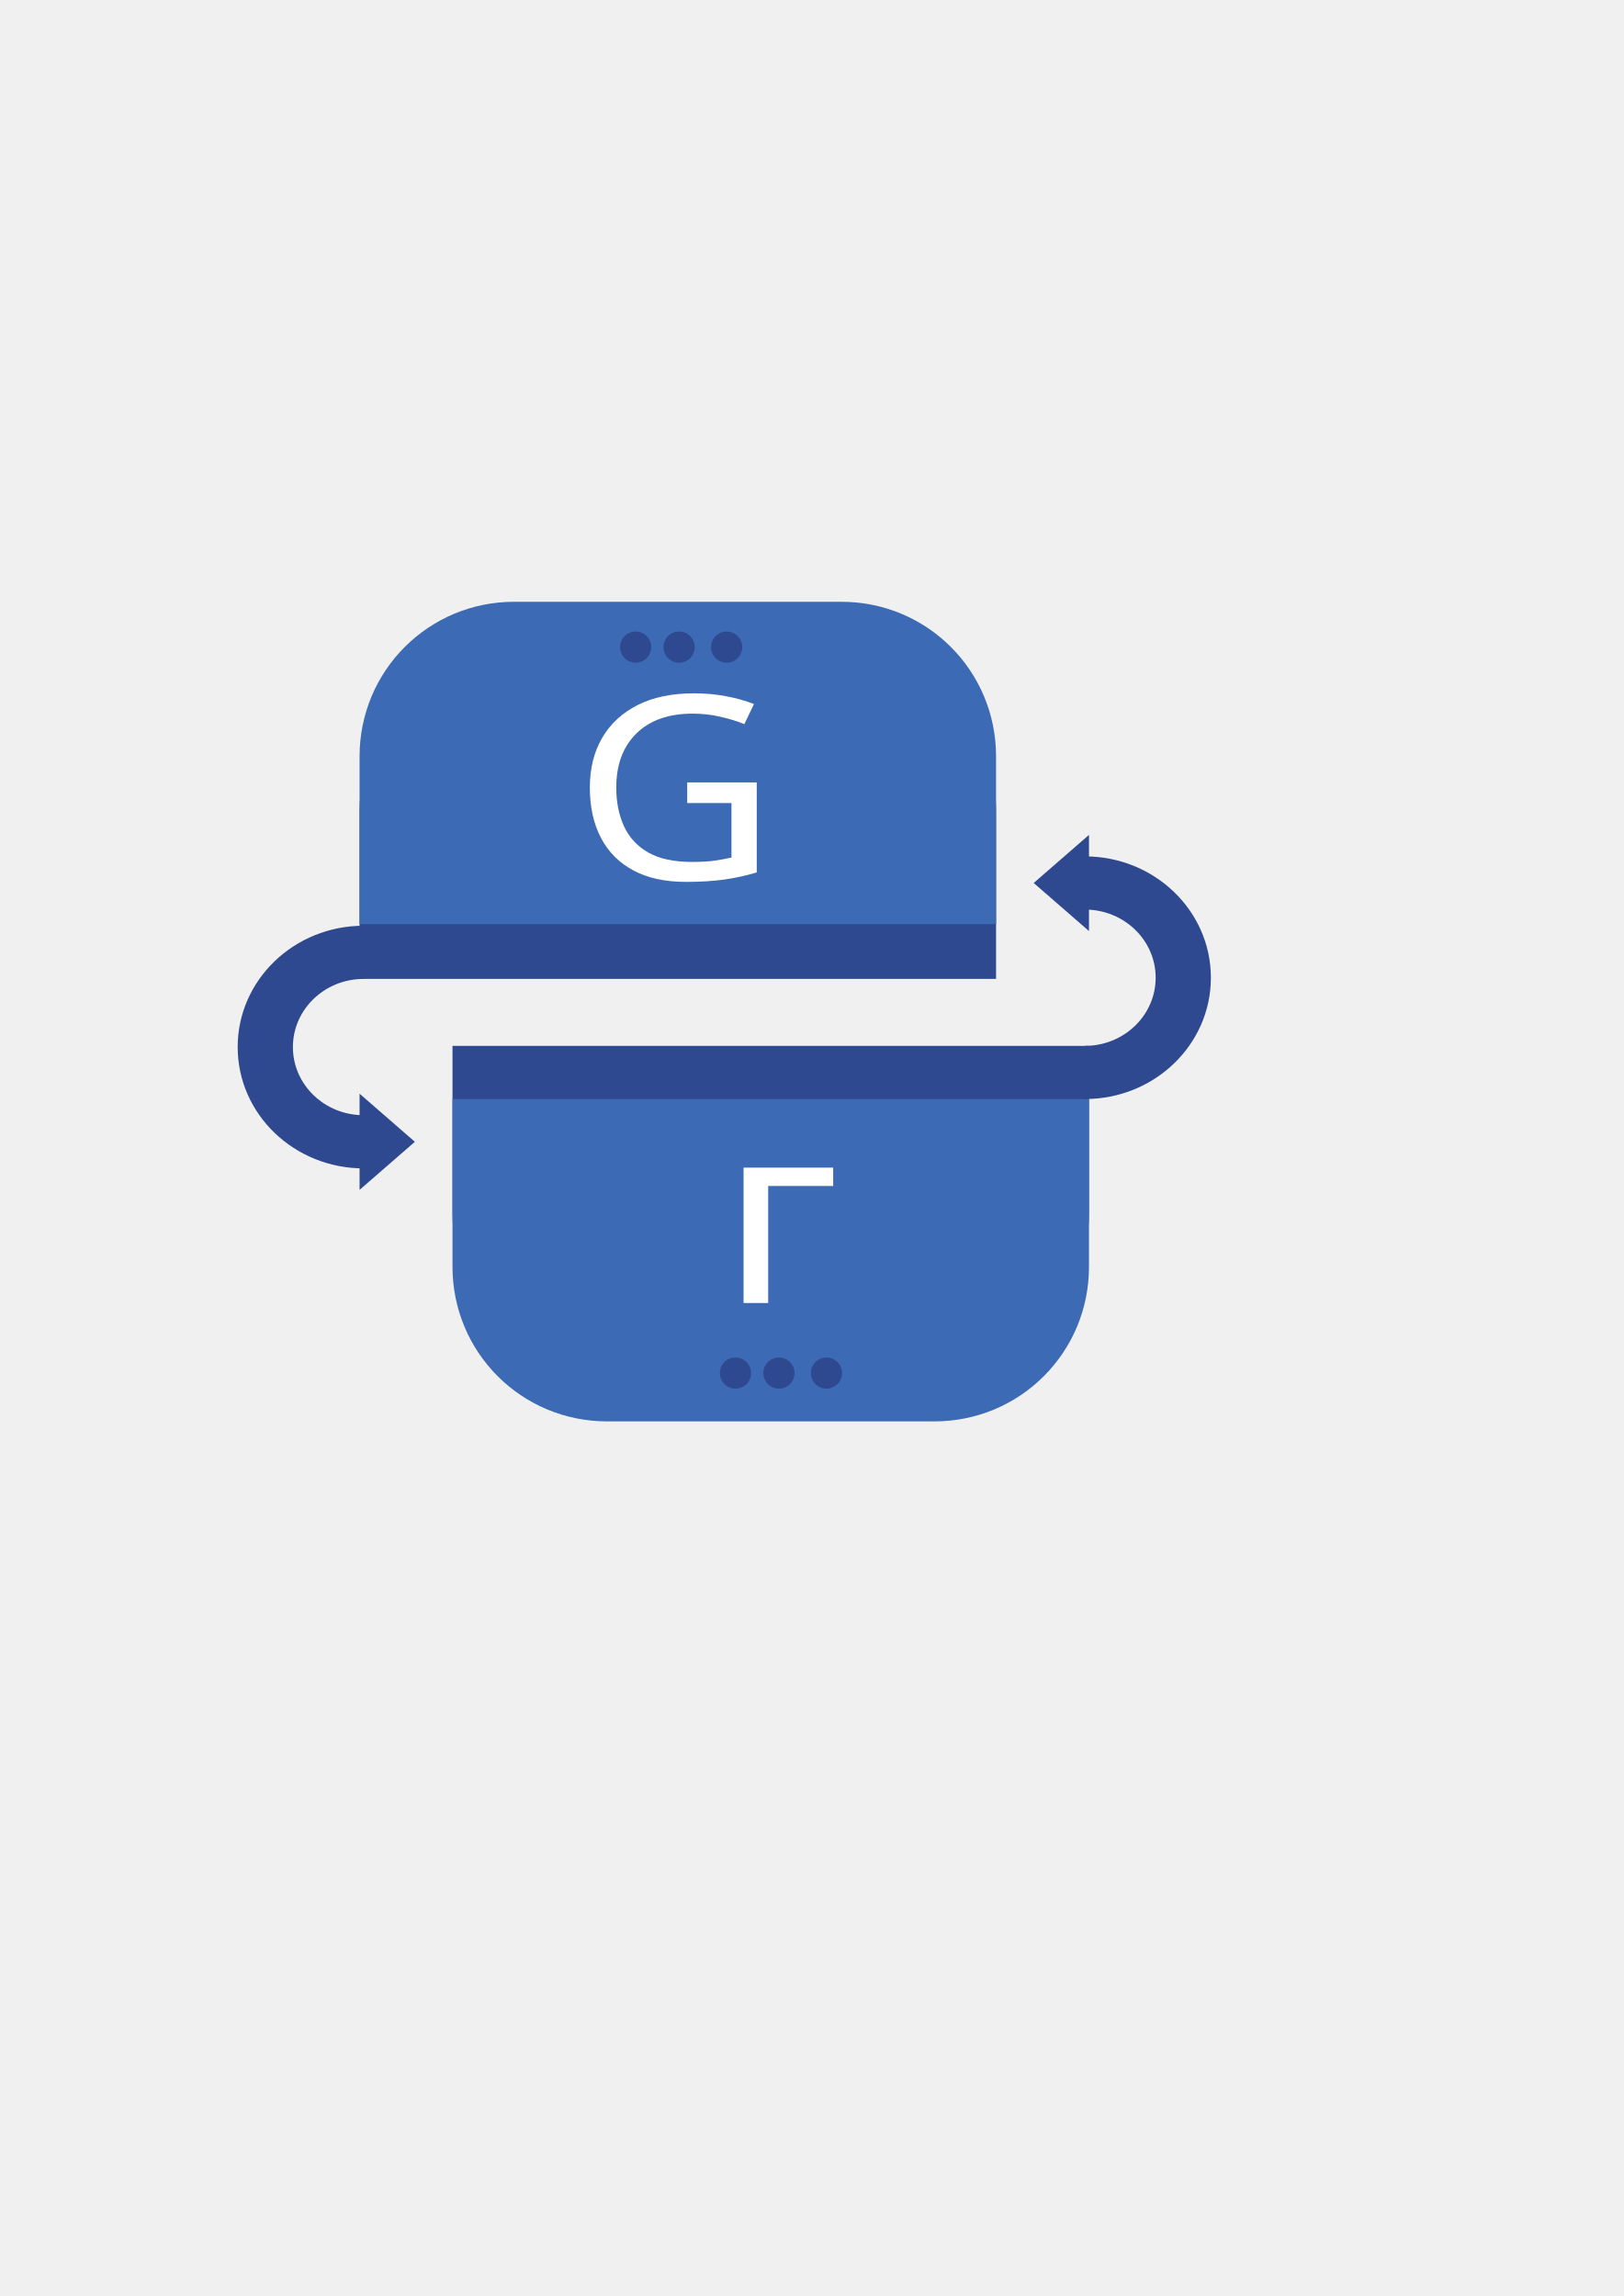
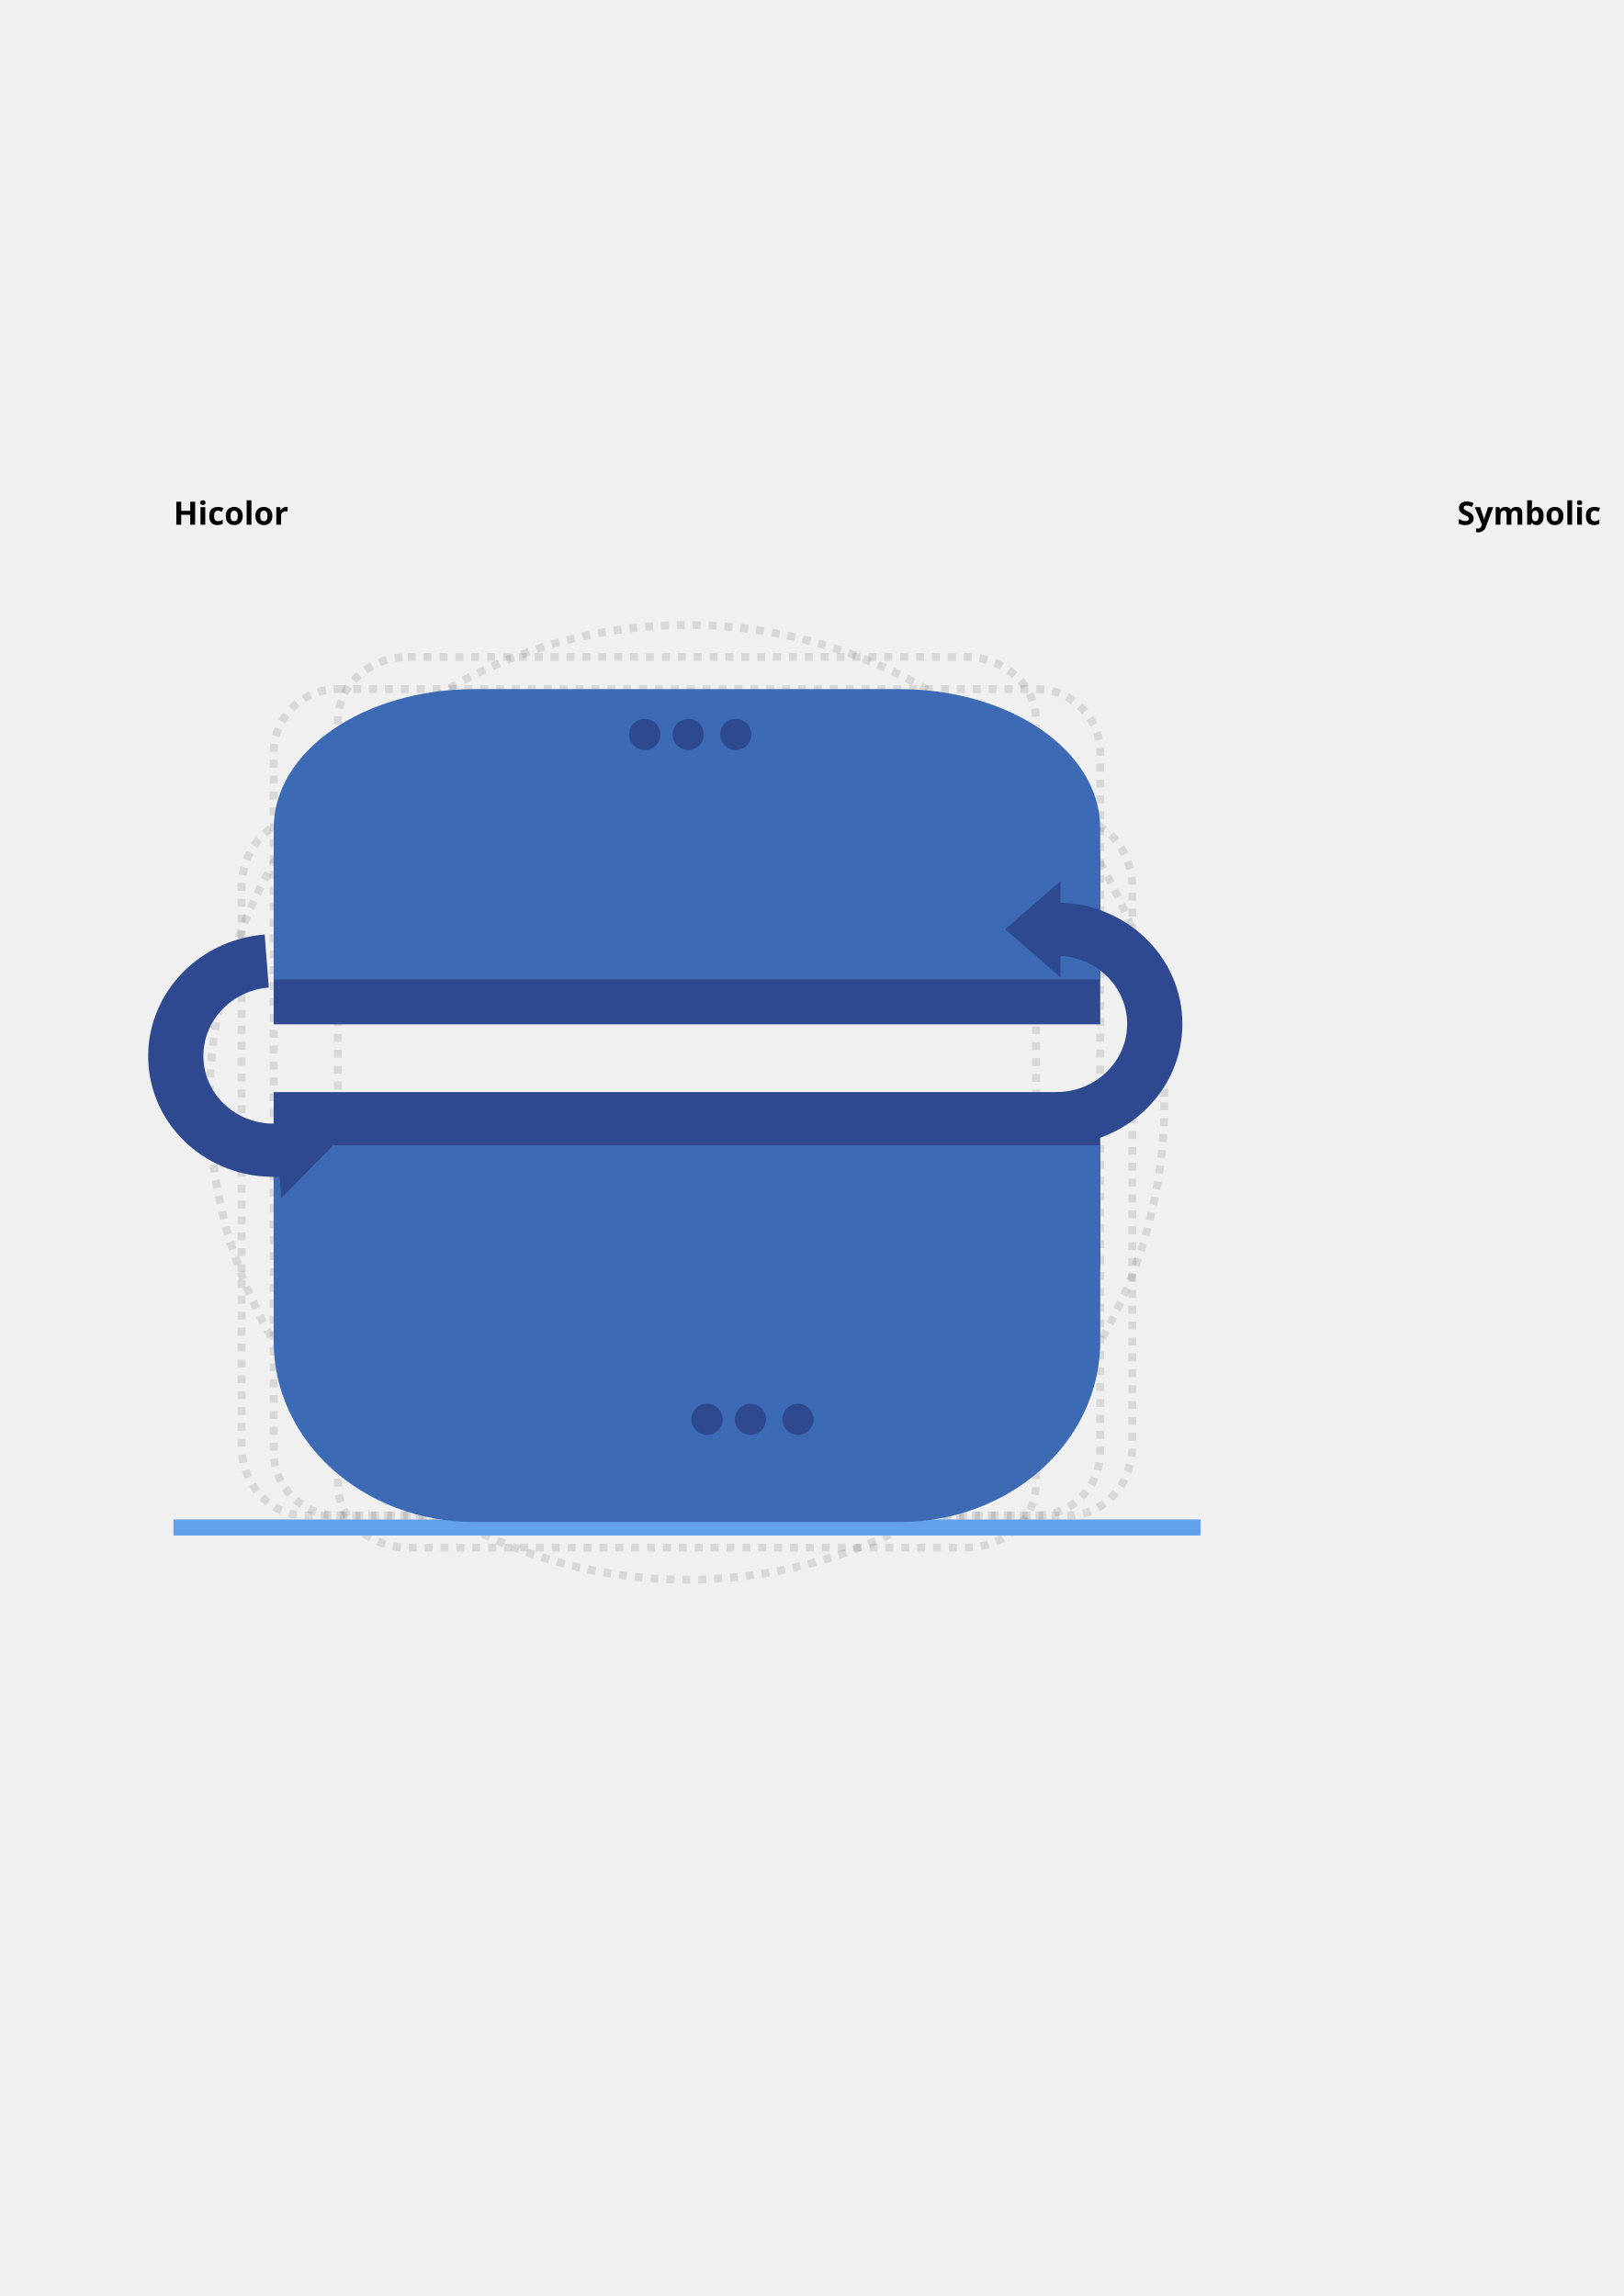
- <svg xmlns="http://www.w3.org/2000/svg" width="210mm" height="297mm" viewBox="0 0 210 297" version="1.1" id="svg8">
+ <svg xmlns="http://www.w3.org/2000/svg" xmlns:xlink="http://www.w3.org/1999/xlink" id="svg8" version="1.1" viewBox="0 0 210 297" height="297mm" width="210mm">
  <defs id="defs2">
-     </defs>
-   <g id="layer2" />
-   <g id="layer1">
-     <path style="opacity:1;fill:#2f4990;fill-opacity:1;stroke:none;stroke-width:0.265;stroke-miterlimit:4;stroke-dasharray:none;stroke-opacity:1" d="m 46.505,126.628 h 82.319 v -21.699 c 0,-11.08 -8.92,-20 -20,-20 H 66.505 c -11.08,0 -20,8.92 -20,20 z" id="rect1370-3" />
-     <path style="opacity:1;fill:#3c6ab5;fill-opacity:1;stroke:none;stroke-width:0.265;stroke-miterlimit:4;stroke-dasharray:none;stroke-opacity:1" d="M 46.505,119.544 H 128.824 V 97.844 c 0,-11.08 -8.92,-20 -20,-20 H 66.505 c -11.08,0 -20,8.92 -20,20 z" id="rect1370" />
-     <path style="opacity:1;fill:#2f4990;fill-opacity:1;stroke:none;stroke-width:0.265;stroke-miterlimit:4;stroke-dasharray:none;stroke-opacity:1" d="M 140.843,135.287 H 58.524 v 21.699 c 0,11.08 8.92,20 20,20 h 42.319 c 11.08,0 20,-8.92 20,-20 z" id="rect1370-3-7" />
-     <path style="opacity:1;fill:#3c6ab5;fill-opacity:1;stroke:none;stroke-width:0.265;stroke-miterlimit:4;stroke-dasharray:none;stroke-opacity:1" d="M 140.843,142.166 H 58.524 v 21.699 c 0,11.08 8.92,20 20,20 h 42.319 c 11.08,0 20,-8.92 20,-20 z" id="rect1370-5" />
-     <path style="opacity:1;fill:#2f4990;fill-opacity:1;stroke:none;stroke-width:0.265;stroke-miterlimit:4;stroke-dasharray:none;stroke-opacity:1" d="m 140.314,110.779 v 6.879 a 9.152,8.814 0 0 1 9.152,8.815 9.152,8.814 0 0 1 -9.152,8.814 v 6.879 a 16.295,15.694 0 0 0 16.295,-15.693 16.295,15.694 0 0 0 -16.295,-15.694 z" id="path1446" />
-     <path style="fill:#2f4990;fill-opacity:1;stroke:none;stroke-width:0.265px;stroke-linecap:butt;stroke-linejoin:miter;stroke-opacity:1" d="m 140.843,107.998 -7.151,6.221 7.151,6.221 v -12.442" id="path1477" />
-     <path style="opacity:1;fill:#2f4990;fill-opacity:1;stroke:none;stroke-width:0.265;stroke-miterlimit:4;stroke-dasharray:none;stroke-opacity:1" d="m 47.034,151.137 v -6.879 a 9.152,8.814 0 0 1 -9.152,-8.815 9.152,8.814 0 0 1 9.152,-8.814 v -6.879 a 16.295,15.694 0 0 0 -16.295,15.693 16.295,15.694 0 0 0 16.295,15.694 z" id="path1446-5" />
-     <path style="fill:#2f4990;fill-opacity:1;stroke:none;stroke-width:0.265px;stroke-linecap:butt;stroke-linejoin:miter;stroke-opacity:1" d="m 46.505,153.918 7.151,-6.221 -7.151,-6.221 v 12.442" id="path1477-6" />
-     <circle style="opacity:1;fill:#2f4990;fill-opacity:1;stroke:none;stroke-width:0.265;stroke-miterlimit:4;stroke-dasharray:none;stroke-opacity:1" id="path1822" cx="87.831" cy="83.708" r="2.016" />
-     <circle style="opacity:1;fill:#2f4990;fill-opacity:1;stroke:none;stroke-width:0.265;stroke-miterlimit:4;stroke-dasharray:none;stroke-opacity:1" id="path1822-3" cx="82.212" cy="83.708" r="2.016" />
-     <circle style="opacity:1;fill:#2f4990;fill-opacity:1;stroke:none;stroke-width:0.265;stroke-miterlimit:4;stroke-dasharray:none;stroke-opacity:1" id="path1822-6" cx="93.98" cy="83.708" r="2.016" />
-     <circle style="opacity:1;fill:#2f4990;fill-opacity:1;stroke:none;stroke-width:0.265;stroke-miterlimit:4;stroke-dasharray:none;stroke-opacity:1" id="path1822-7" cx="100.741" cy="177.617" r="2.016" />
-     <circle style="opacity:1;fill:#2f4990;fill-opacity:1;stroke:none;stroke-width:0.265;stroke-miterlimit:4;stroke-dasharray:none;stroke-opacity:1" id="path1822-3-8" cx="95.122" cy="177.617" r="2.016" />
-     <circle style="opacity:1;fill:#2f4990;fill-opacity:1;stroke:none;stroke-width:0.265;stroke-miterlimit:4;stroke-dasharray:none;stroke-opacity:1" id="path1822-6-4" cx="106.89" cy="177.617" r="2.016" />
-     <text xml:space="preserve" style="font-style:normal;font-variant:normal;font-weight:normal;font-stretch:normal;font-size:34.795px;line-height:1.25;font-family:sans-serif;-inkscape-font-specification:'sans-serif, Normal';font-variant-ligatures:normal;font-variant-caps:normal;font-variant-numeric:normal;font-feature-settings:normal;text-align:start;letter-spacing:0px;word-spacing:0px;writing-mode:lr-tb;text-anchor:start;fill:#ffffff;fill-opacity:1;stroke:none;stroke-width:0.265;" x="70.766" y="119.051" id="text875" transform="scale(1.046602,0.9554728)">
-       <tspan id="tspan873" x="70.766" y="119.051" style="font-style:normal;font-variant:normal;font-weight:normal;font-stretch:normal;font-size:34.795px;font-family:sans-serif;-inkscape-font-specification:'sans-serif, Normal';font-variant-ligatures:normal;font-variant-caps:normal;font-variant-numeric:normal;font-feature-settings:normal;text-align:start;writing-mode:lr-tb;text-anchor:start;stroke-width:0.265;fill:#ffffff;">G</tspan>
-     </text>
-     <text xml:space="preserve" style="font-style:normal;font-variant:normal;font-weight:normal;font-stretch:normal;font-size:34.208px;line-height:1.25;font-family:sans-serif;-inkscape-font-specification:'sans-serif, Normal';font-variant-ligatures:normal;font-variant-caps:normal;font-variant-numeric:normal;font-feature-settings:normal;text-align:start;letter-spacing:0px;word-spacing:0px;writing-mode:lr-tb;text-anchor:start;fill:#ffffff;fill-opacity:1;stroke:none;stroke-width:0.265" x="88.944" y="176.408" id="text875-5" transform="scale(1.046602,0.9554728)">
-       <tspan id="tspan901" x="88.944" y="176.408" style="stroke-width:0.265">ᴦ</tspan>
-     </text>
+     <linearGradient y2="236" x2="96" y1="236" x1="32" gradientTransform="translate(604.8168,170.5864)" gradientUnits="userSpaceOnUse" id="linearGradient1099" xlink:href="#linearGradient1036" />
+     <linearGradient id="linearGradient1036">
+       <stop id="stop1032" offset="0" style="stop-color:#d5d3cf;stop-opacity:1;" />
+       <stop id="stop1034" offset="1" style="stop-color:#f6f5f4;stop-opacity:1" />
+     </linearGradient>
+     <radialGradient r="32" fy="-76" fx="-244" cy="-76" cx="-244" gradientTransform="matrix(0.8833333,0,0,0.8833333,-460.3502,463.1197)" gradientUnits="userSpaceOnUse" id="radialGradient1103" xlink:href="#linearGradient1069" />
+     <linearGradient id="linearGradient1069">
+       <stop id="stop1065" offset="0" style="stop-color:#d5d3cf;stop-opacity:1" />
+       <stop id="stop1067-1" offset="1" style="stop-color:#949390;stop-opacity:1" />
+     </linearGradient>
+     <linearGradient gradientUnits="userSpaceOnUse" y2="232" x2="64" y1="262.5" x1="64" id="linearGradient1027" xlink:href="#linearGradient1025" gradientTransform="translate(-470.5864,432.8168)" />
+     <linearGradient id="linearGradient1025">
+       <stop id="stop1021" offset="0" style="stop-color:#9a9996;stop-opacity:1" />
+       <stop id="stop1023" offset="1" style="stop-color:#77767b;stop-opacity:1" />
+     </linearGradient>
+     <clipPath clipPathUnits="userSpaceOnUse" id="clipPath1609-7">
+       <path id="path1611-5" d="m 252,116 28,-28 v -8 h -36 v 36 z" style="fill:#e74747;stroke:none;stroke-width:0.25px;stroke-linecap:butt;stroke-linejoin:miter;stroke-opacity:1" />
+     </clipPath>
+   </defs>
+   <g id="layer2">
+     <g transform="matrix(1.037726,0,0,1.037726,22.43243,76.17561)" id="g297" style="display:inline;enable-background:new">
+       <g id="layer1-6" style="display:inline" transform="translate(0,-172)">
+         <g id="layer2-7" style="display:inline">
+           <g style="display:inline;fill:#000000;enable-background:new" transform="matrix(7.991171,0,0,8.003641,-167.7909,-4846.078)" id="g12027" />
+           <rect style="display:inline;overflow:visible;visibility:visible;fill:#f0f0f0;fill-opacity:1;fill-rule:nonzero;stroke:none;stroke-width:0.5;marker:none;enable-background:accumulate" id="rect13805" width="128" height="128" x="9.2651362e-08" y="172" />
+           <g id="g883" style="fill:none;fill-opacity:0.251;stroke:#a579b3;stroke-opacity:1" transform="translate(-24,24)" />
+           <g id="g900" style="fill:none;fill-opacity:0.251;stroke:#a579b3;stroke-opacity:1" transform="translate(-24,24)" />
+           <rect y="172" x="160" height="16" width="16" id="rect859" style="display:inline;overflow:visible;visibility:visible;fill:#f0f0f0;fill-opacity:1;fill-rule:nonzero;stroke:none;stroke-width:0.5;marker:none;enable-background:accumulate" />
+           <text xml:space="preserve" style="font-style:normal;font-variant:normal;font-weight:bold;font-stretch:normal;font-size:4px;line-height:125%;font-family:Cantarell;-inkscape-font-specification:'Cantarell, Bold';text-align:start;writing-mode:lr-tb;text-anchor:start;display:inline;fill:#000000;fill-opacity:1;stroke:none;stroke-width:0.333;enable-background:new" x="0" y="164" id="text863">
+             <tspan style="font-size:4px;stroke-width:0.333" id="tspan861" x="0" y="164">Hicolor</tspan>
+           </text>
+           <text id="text867" y="164" x="160" style="font-style:normal;font-variant:normal;font-weight:bold;font-stretch:normal;font-size:4px;line-height:125%;font-family:Cantarell;-inkscape-font-specification:'Cantarell, Bold';text-align:start;writing-mode:lr-tb;text-anchor:start;display:inline;fill:#000000;fill-opacity:1;stroke:none;stroke-width:0.333;enable-background:new" xml:space="preserve">
+             <tspan y="164" x="160" id="tspan865" style="font-size:4px;stroke-width:0.333">Symbolic</tspan>
+           </text>
+         </g>
+         <g id="layer9" style="display:inline" />
+         <g id="layer3" style="display:inline">
+           <circle cx="64" cy="236" r="59.504" id="circle2892" style="display:inline;opacity:0.1;vector-effect:none;fill:none;fill-opacity:1;stroke:#000000;stroke-width:0.99;stroke-linecap:butt;stroke-linejoin:miter;stroke-miterlimit:4;stroke-dasharray:0.99, 0.99;stroke-dashoffset:0;stroke-opacity:1;marker:none;marker-start:none;marker-mid:none;marker-end:none;paint-order:normal;enable-background:new" />
+           <rect ry="7.929" rx="8.701" y="180.495" x="20.495" height="111.01" width="87.01" id="rect2894" style="display:inline;opacity:0.1;vector-effect:none;fill:none;fill-opacity:1;stroke:#000000;stroke-width:0.99;stroke-linecap:butt;stroke-linejoin:miter;stroke-miterlimit:4;stroke-dasharray:0.99, 0.99;stroke-dashoffset:0;stroke-opacity:1;marker:none;marker-start:none;marker-mid:none;marker-end:none;paint-order:normal;enable-background:new" />
+           <rect ry="7.924" rx="7.924" y="184.495" x="12.495" height="103.01" width="103.01" id="rect2896" style="display:inline;opacity:0.1;vector-effect:none;fill:none;fill-opacity:1;stroke:#000000;stroke-width:0.99;stroke-linecap:butt;stroke-linejoin:miter;stroke-miterlimit:4;stroke-dasharray:0.99, 0.99;stroke-dashoffset:0;stroke-opacity:1;marker:none;marker-start:none;marker-mid:none;marker-end:none;paint-order:normal;enable-background:new" />
+           <rect ry="8.701" rx="7.929" y="200.495" x="8.495" height="87.01" width="111.01" id="rect2898" style="display:inline;opacity:0.1;vector-effect:none;fill:none;fill-opacity:1;stroke:#000000;stroke-width:0.99;stroke-linecap:butt;stroke-linejoin:miter;stroke-miterlimit:4;stroke-dasharray:0.99, 0.99;stroke-dashoffset:0;stroke-opacity:1;marker:none;marker-start:none;marker-mid:none;marker-end:none;paint-order:normal;enable-background:new" />
+           <path id="path2900" d="M 2.6203015e-5,289 H 128" style="display:inline;fill:none;stroke:#62a0ea;stroke-width:2;stroke-linecap:butt;stroke-linejoin:miter;stroke-miterlimit:4;stroke-dasharray:none;stroke-opacity:1;enable-background:new" />
+         </g>
+       </g>
+     </g>
+   </g>
+   <g style="display:inline" id="layer1">
+     <path id="rect1370-3" d="M 35.399,132.5 H 142.295 v -21.161 c 0,-10.805 -11.583,-19.504 -25.971,-19.504 H 61.371 c -14.388,0 -25.971,8.699 -25.971,19.504 z" style="opacity:1;fill:#2f4990;fill-opacity:1;stroke:none;stroke-width:0.298;stroke-miterlimit:4;stroke-dasharray:none;stroke-opacity:1" />
+     <path id="rect1370" d="M 35.399,126.69 H 142.295 v -19.539 c 0,-9.977 -11.583,-18.009 -25.971,-18.009 H 61.371 c -14.388,0 -25.972,8.032 -25.972,18.009 z" style="opacity:1;fill:#3c6ab5;fill-opacity:1;stroke:none;stroke-width:0.286;stroke-miterlimit:4;stroke-dasharray:none;stroke-opacity:1" />
+     <path id="rect1370-3-7" d="M 142.295,141.266 H 35.399 v 21.699 c 0,11.08 11.583,20 25.971,20 h 54.953 c 14.388,0 25.972,-8.92 25.972,-20 z" style="opacity:1;fill:#2f4990;fill-opacity:1;stroke:none;stroke-width:0.302;stroke-miterlimit:4;stroke-dasharray:none;stroke-opacity:1" />
+     <path id="rect1370-5" d="M 142.298,148.145 H 35.395 v 25.362 c 0,12.95 11.584,23.376 25.973,23.376 h 54.957 c 14.389,0 25.973,-10.425 25.973,-23.376 z" style="opacity:1;fill:#3c6ab5;fill-opacity:1;stroke:none;stroke-width:0.326;stroke-miterlimit:4;stroke-dasharray:none;stroke-opacity:1" />
+     <path id="path1446" d="m 136.628,116.758 v 6.879 a 9.152,8.814 0 0 1 9.152,8.815 9.152,8.814 0 0 1 -9.152,8.814 v 6.879 A 16.295,15.694 0 0 0 152.923,132.452 16.295,15.694 0 0 0 136.628,116.758 Z" style="opacity:1;fill:#2f4990;fill-opacity:1;stroke:none;stroke-width:0.265;stroke-miterlimit:4;stroke-dasharray:none;stroke-opacity:1" />
+     <path id="path1477" d="m 137.157,113.977 -7.151,6.221 7.151,6.221 v -12.442" style="fill:#2f4990;fill-opacity:1;stroke:none;stroke-width:0.265px;stroke-linecap:butt;stroke-linejoin:miter;stroke-opacity:1" />
+     <circle r="2.016" cy="95.006" cx="89.014" id="path1822" style="opacity:1;fill:#2f4990;fill-opacity:1;stroke:none;stroke-width:0.265;stroke-miterlimit:4;stroke-dasharray:none;stroke-opacity:1" />
+     <circle r="2.016" cy="95.006" cx="83.395" id="path1822-3" style="opacity:1;fill:#2f4990;fill-opacity:1;stroke:none;stroke-width:0.265;stroke-miterlimit:4;stroke-dasharray:none;stroke-opacity:1" />
+     <circle r="2.016" cy="95.006" cx="95.162" id="path1822-6" style="opacity:1;fill:#2f4990;fill-opacity:1;stroke:none;stroke-width:0.265;stroke-miterlimit:4;stroke-dasharray:none;stroke-opacity:1" />
+     <circle r="2.016" cy="183.595" cx="97.056" id="path1822-7" style="opacity:1;fill:#2f4990;fill-opacity:1;stroke:none;stroke-width:0.265;stroke-miterlimit:4;stroke-dasharray:none;stroke-opacity:1" />
+     <circle r="2.016" cy="183.595" cx="91.437" id="path1822-3-8" style="opacity:1;fill:#2f4990;fill-opacity:1;stroke:none;stroke-width:0.265;stroke-miterlimit:4;stroke-dasharray:none;stroke-opacity:1" />
+     <circle r="2.016" cy="183.595" cx="103.204" id="path1822-6-4" style="opacity:1;fill:#2f4990;fill-opacity:1;stroke:none;stroke-width:0.265;stroke-miterlimit:4;stroke-dasharray:none;stroke-opacity:1" />
+     <path style="display:inline;opacity:1;fill:#2f4990;fill-opacity:1;stroke:none;stroke-width:0.265;stroke-miterlimit:4;stroke-dasharray:none;stroke-opacity:1" d="m 36.683,152.179 -0.538,-6.858 a 8.814,9.152 85.511 0 1 -9.814,-8.071 8.814,9.152 85.511 0 1 8.434,-9.504 l -0.538,-6.858 a 15.694,16.295 85.511 0 0 -15.016,16.921 15.694,16.295 85.511 0 0 17.473,14.37 z" id="path1446-5" />
+     <path style="display:inline;fill:#2f4990;fill-opacity:1;stroke:none;stroke-width:0.265px;stroke-linecap:butt;stroke-linejoin:miter;stroke-opacity:1" d="m 36.373,154.994 6.642,-6.761 -7.616,-5.642 0.974,12.403" id="path1477-3" />
  </g>
</svg>
